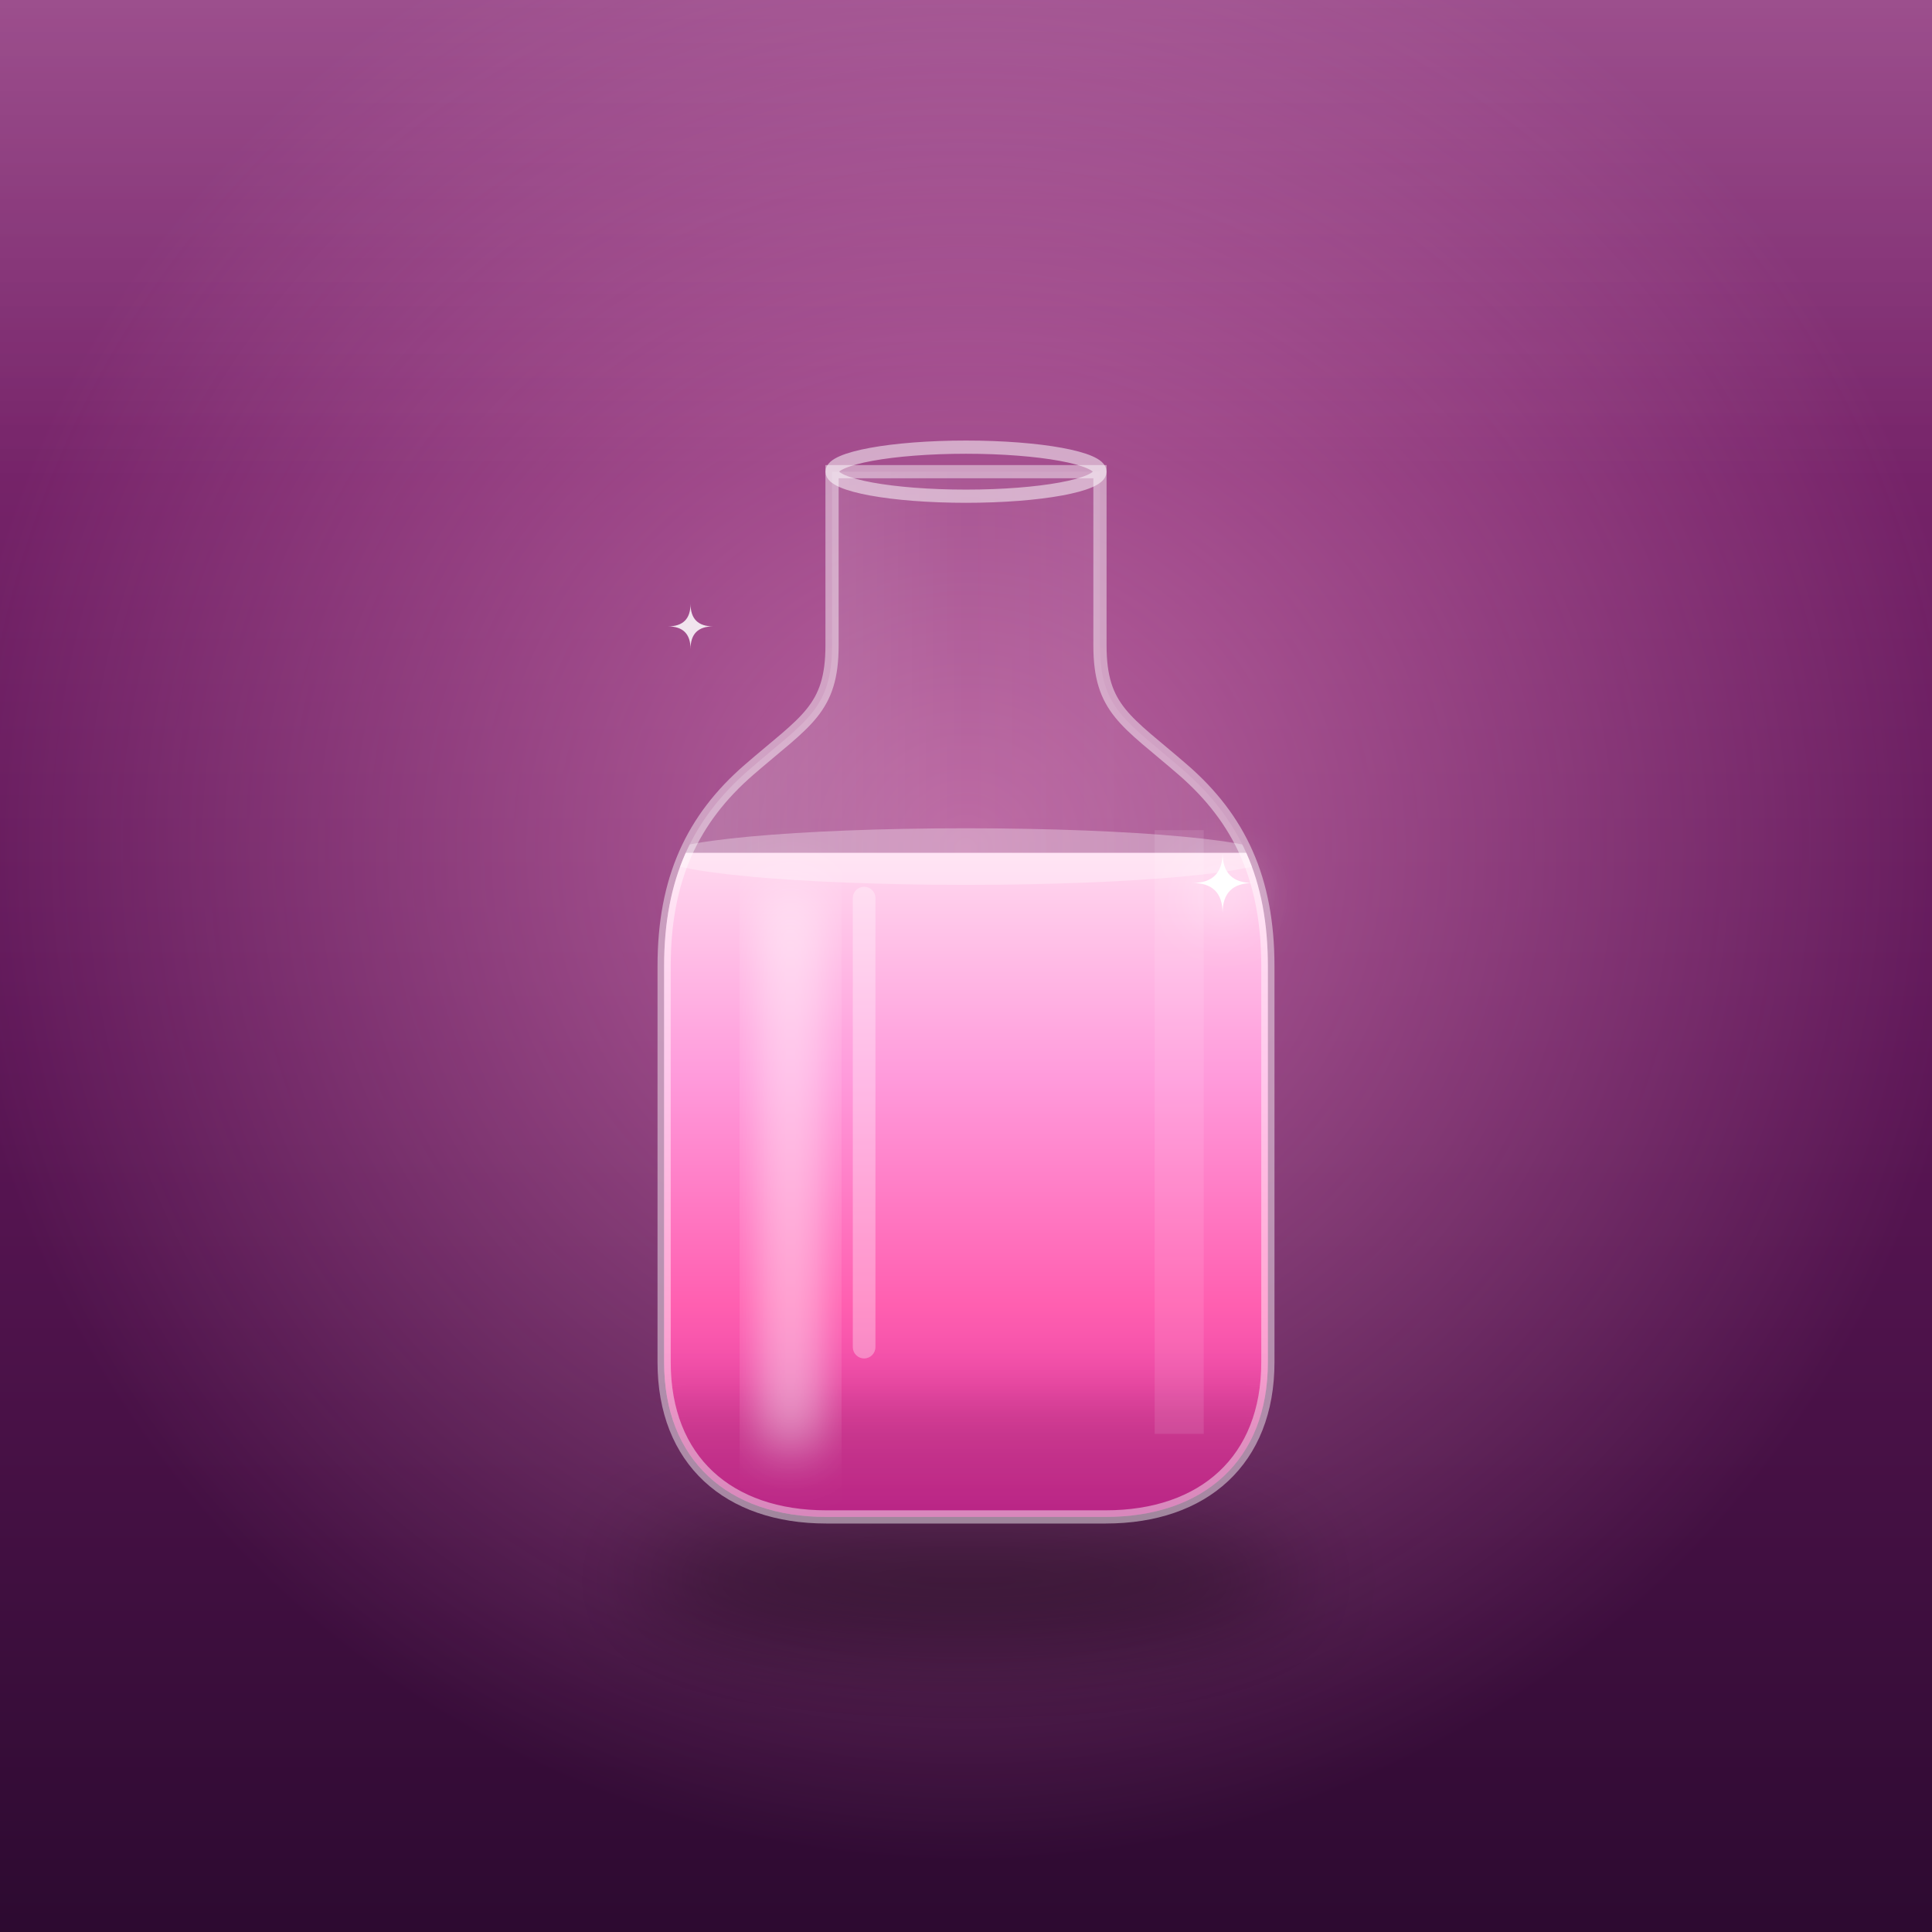
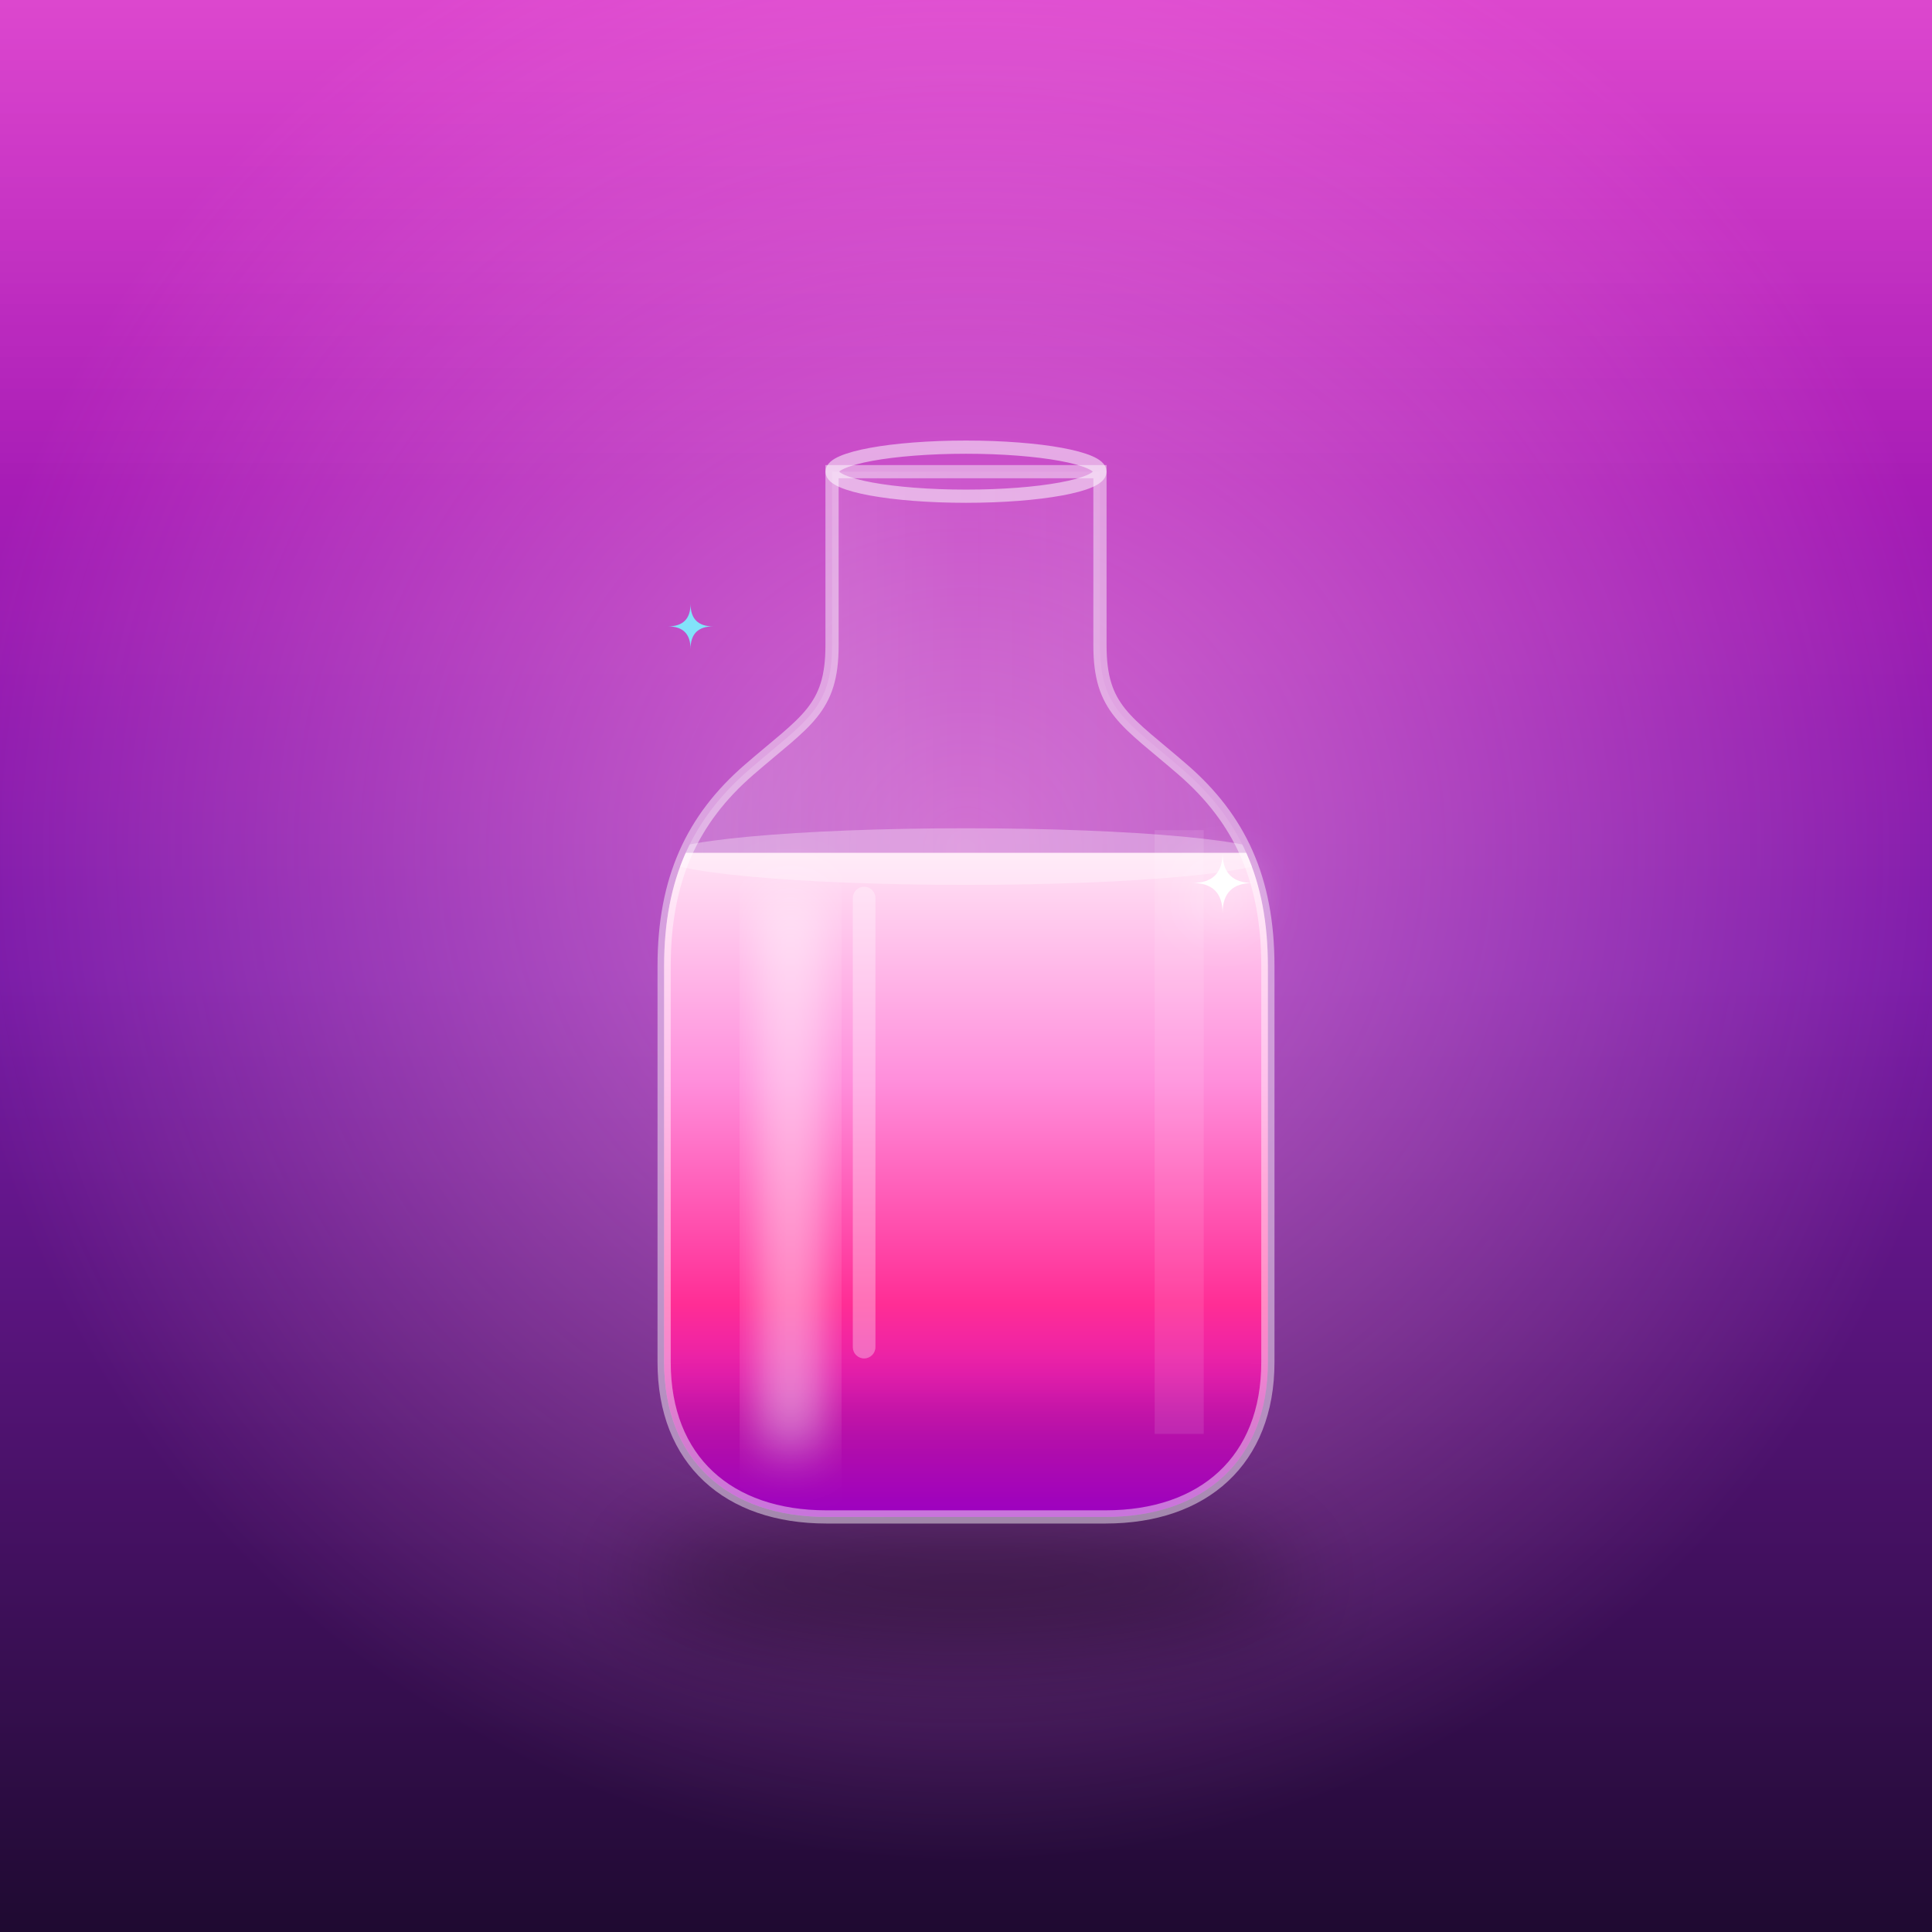
<svg xmlns="http://www.w3.org/2000/svg" viewBox="0 0 1024 1024">
  <defs>
    <linearGradient id="bg" x1="0" y1="0" x2="0" y2="1">
-       <stop offset="0" stop-color="#8a2e78" />
-       <stop offset=".55" stop-color="#5c1656" />
-       <stop offset="1" stop-color="#2c0a30" />
+       <stop offset="0" stop-color="#d61fc4" />
+       <stop offset=".5" stop-color="#7a1aa8" />
+       <stop offset="1" stop-color="#1e0a30" />
    </linearGradient>
    <radialGradient id="halo" cx="50%" cy="44%" r="52%">
-       <stop offset="0" stop-color="#ff9fd6" stop-opacity=".55" />
-       <stop offset="1" stop-color="#ff9fd6" stop-opacity="0" />
+       <stop offset="0" stop-color="#ff9fe8" stop-opacity=".6" />
+       <stop offset="1" stop-color="#ff9fe8" stop-opacity="0" />
    </radialGradient>
    <linearGradient id="topsheen" x1="0" y1="0" x2="0" y2="1">
-       <stop offset="0" stop-color="#ffffff" stop-opacity=".16" />
+       <stop offset="0" stop-color="#ffffff" stop-opacity=".18" />
      <stop offset=".25" stop-color="#ffffff" stop-opacity="0" />
    </linearGradient>
    <linearGradient id="liquid" x1="0" y1="0" x2="0" y2="1">
-       <stop offset="0" stop-color="#ffd9ef" />
-       <stop offset=".34" stop-color="#ff9adb" />
-       <stop offset=".68" stop-color="#ff5fb0" />
-       <stop offset="1" stop-color="#d6299a" />
+       <stop offset="0" stop-color="#ffe3f5" />
+       <stop offset=".34" stop-color="#ff8fdc" />
+       <stop offset=".68" stop-color="#ff2d95" />
+       <stop offset="1" stop-color="#b400e0" />
    </linearGradient>
    <linearGradient id="glass" x1="0" y1="0" x2="1" y2="0">
      <stop offset="0" stop-color="#ffffff" stop-opacity=".22" />
      <stop offset=".5" stop-color="#ffffff" stop-opacity=".05" />
      <stop offset="1" stop-color="#ffd6ec" stop-opacity=".12" />
    </linearGradient>
    <filter id="soft" x="-40%" y="-40%" width="180%" height="180%">
      <feGaussianBlur stdDeviation="14" />
    </filter>
    <filter id="softer" x="-60%" y="-60%" width="220%" height="220%">
      <feGaussianBlur stdDeviation="26" />
    </filter>
    <clipPath id="body">
      <path d="M441 250 v92 c0 34 -14 40 -44 66 c-30 26 -45 58 -45 104 v210 c0 52 34 82 86 82 h148 c52 0 86 -30 86 -82 v-210 c0 -46 -15 -78 -45 -104 c-30 -26 -44 -32 -44 -66 v-92 z" />
    </clipPath>
  </defs>
  <rect width="1024" height="1024" fill="url(#bg)" />
  <rect width="1024" height="1024" fill="url(#halo)" />
  <rect width="1024" height="1024" fill="url(#topsheen)" />
  <ellipse cx="512" cy="838" rx="176" ry="34" fill="#000000" opacity=".38" filter="url(#softer)" />
  <path d="M441 250 v92 c0 34 -14 40 -44 66 c-30 26 -45 58 -45 104 v210 c0 52 34 82 86 82 h148 c52 0 86 -30 86 -82 v-210 c0 -46 -15 -78 -45 -104 c-30 -26 -44 -32 -44 -66 v-92 z" fill="url(#glass)" />
  <g clip-path="url(#body)">
    <rect x="330" y="452" width="364" height="352" fill="url(#liquid)" />
    <ellipse cx="512" cy="454" rx="162" ry="15" fill="#ffffff" opacity=".32" />
    <rect x="330" y="740" width="364" height="170" fill="#000000" opacity=".14" filter="url(#soft)" />
  </g>
  <g clip-path="url(#body)">
    <rect x="404" y="470" width="30" height="300" rx="15" fill="#ffffff" opacity=".55" filter="url(#soft)" />
    <rect x="452" y="470" width="12" height="250" rx="6" fill="#ffffff" opacity=".32" />
    <rect x="612" y="440" width="26" height="320" fill="#ffffff" opacity=".10" />
  </g>
  <path d="M441 250 v92 c0 34 -14 40 -44 66 c-30 26 -45 58 -45 104 v210 c0 52 34 82 86 82 h148 c52 0 86 -30 86 -82 v-210 c0 -46 -15 -78 -45 -104 c-30 -26 -44 -32 -44 -66 v-92 z" fill="none" stroke="#ffffff" stroke-opacity=".45" stroke-width="7" />
  <ellipse cx="512" cy="250" rx="71" ry="13" fill="none" stroke="#ffffff" stroke-opacity=".52" stroke-width="7" />
  <path d="M648 452 q0 22 22 22 q-22 0 -22 22 q0 -22 -22 -22 q22 0 22 -22 z" fill="#ffffff" opacity=".9" filter="url(#soft)" />
  <path d="M648 452 q0 16 16 16 q-16 0 -16 16 q0 -16 -16 -16 q16 0 16 -16 z" fill="#ffffff" />
-   <path d="M366 320 q0 12 12 12 q-12 0 -12 12 q0 -12 -12 -12 q12 0 12 -12 z" fill="#ffffff" opacity=".85" />
+   <path d="M366 320 q0 12 12 12 q-12 0 -12 12 q0 -12 -12 -12 q12 0 12 -12 z" fill="#7bf3ff" opacity=".9" />
</svg>
